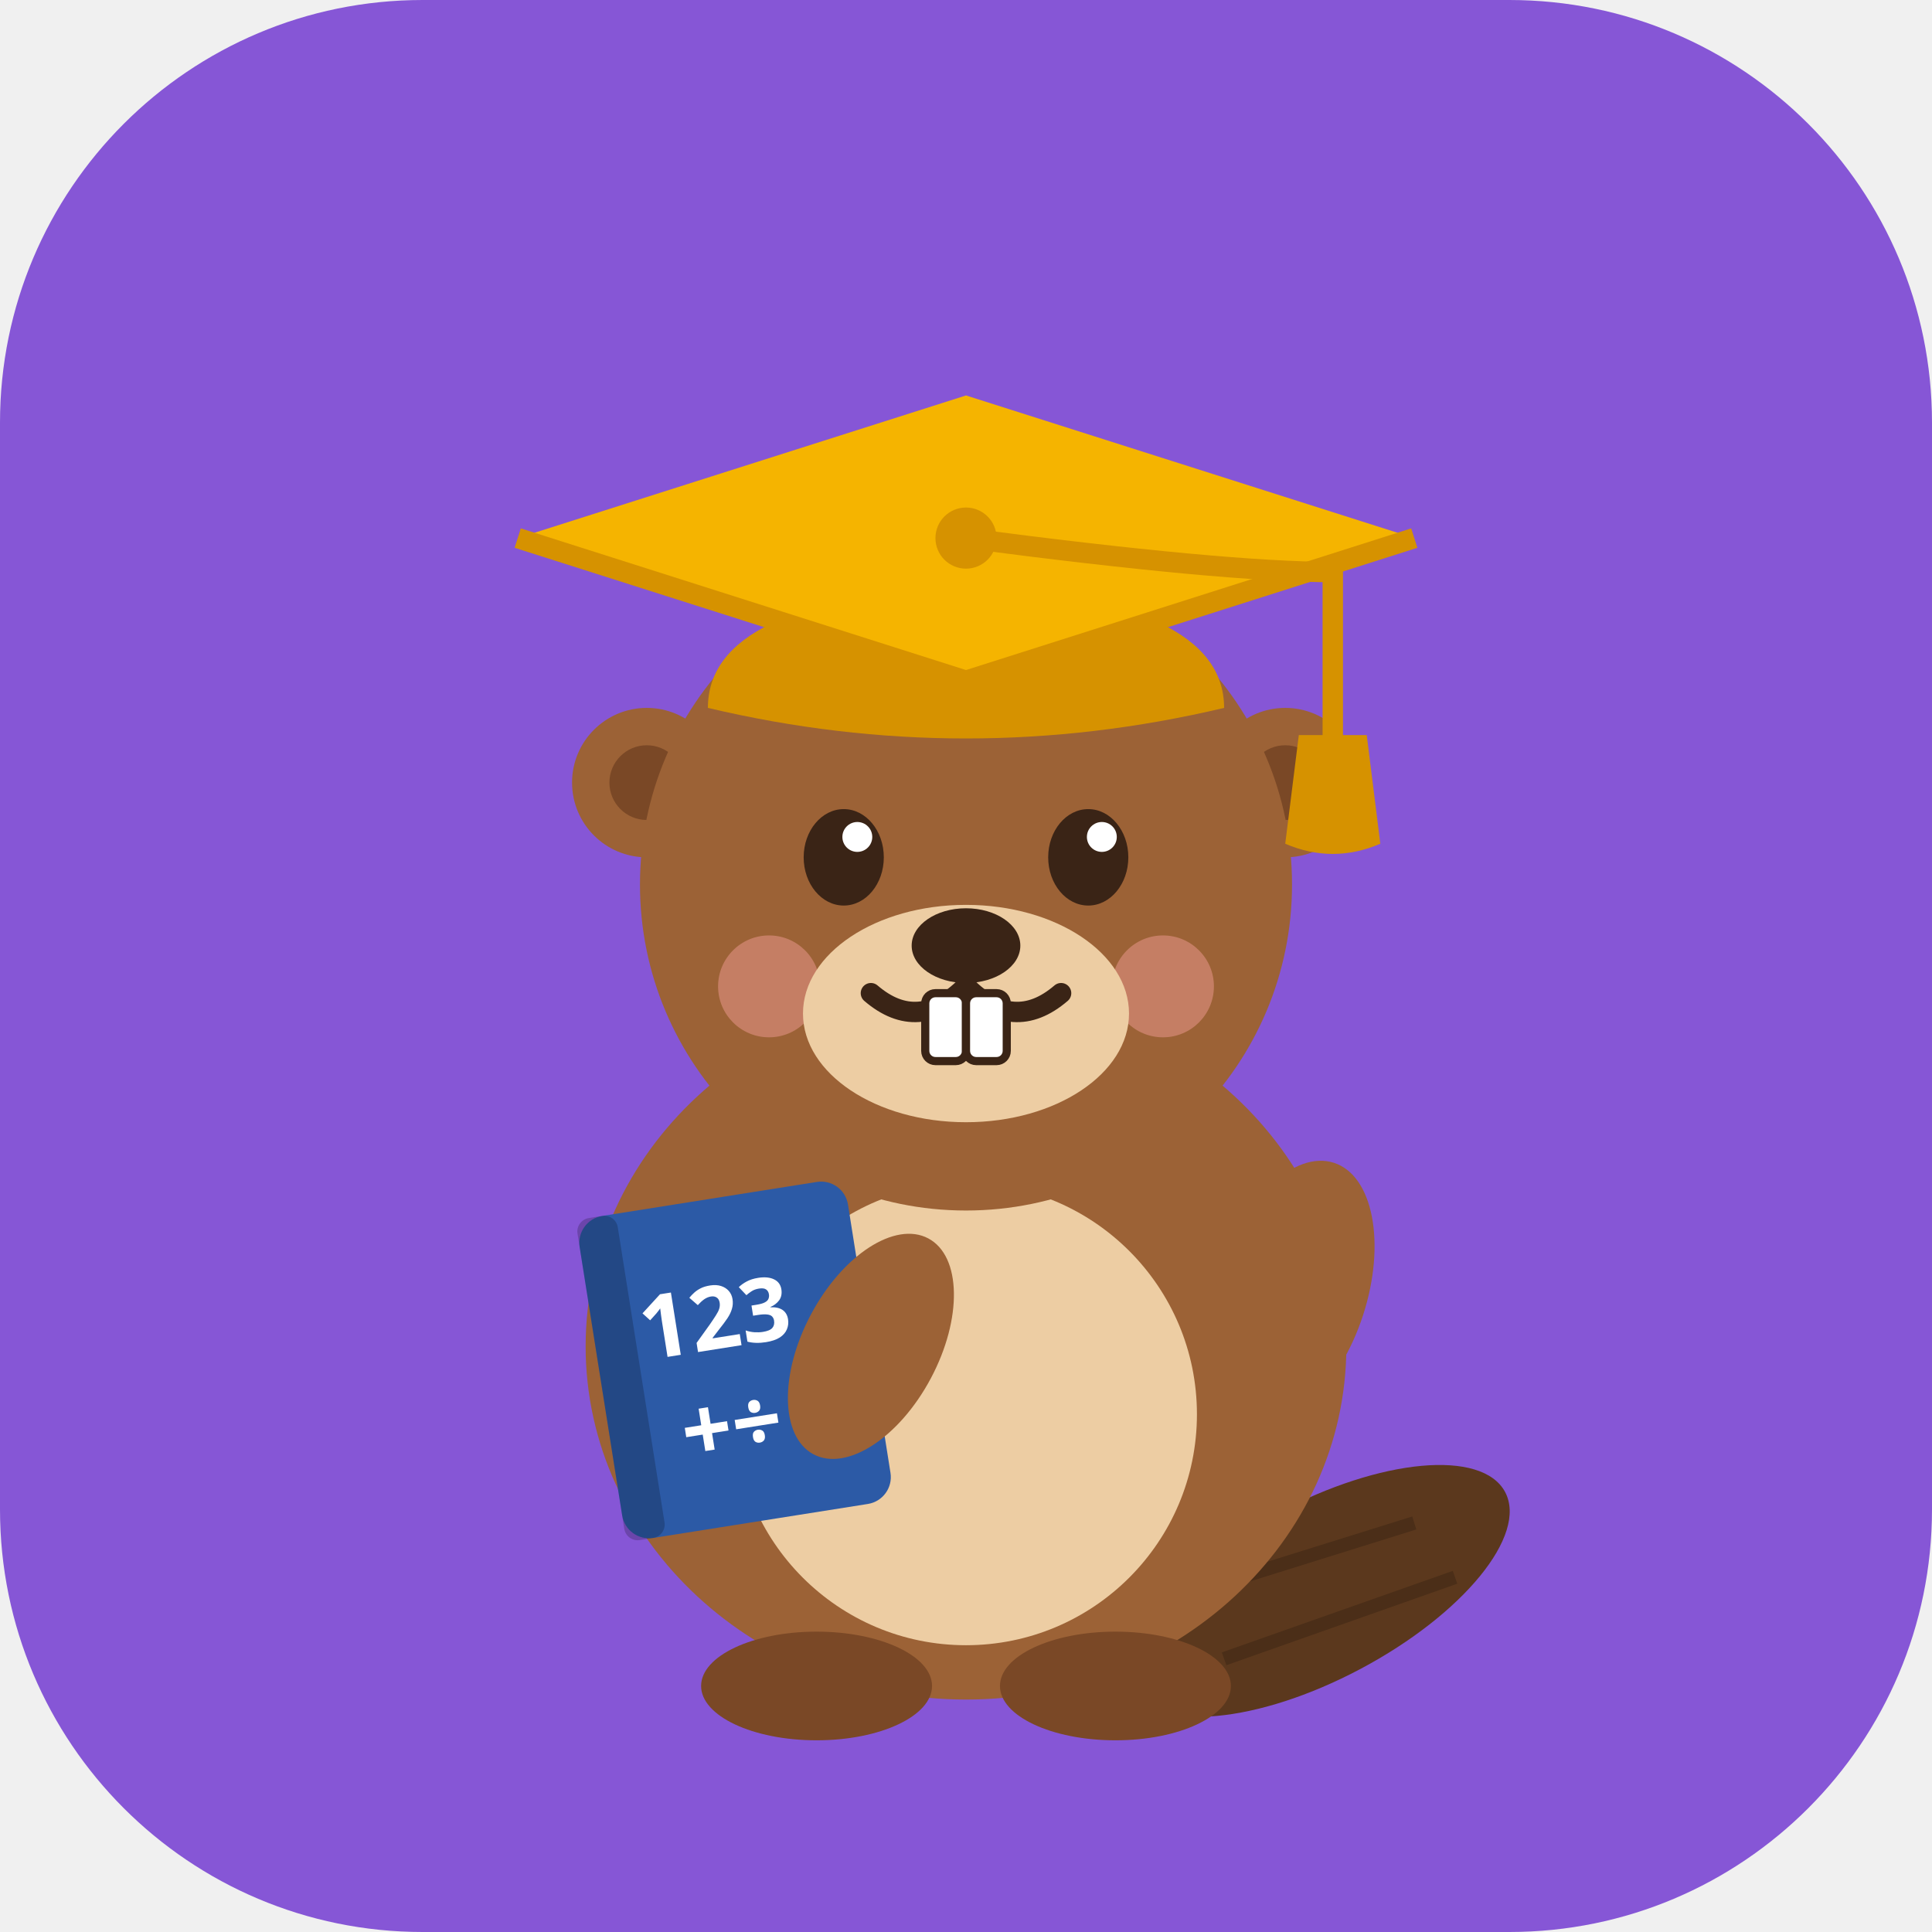
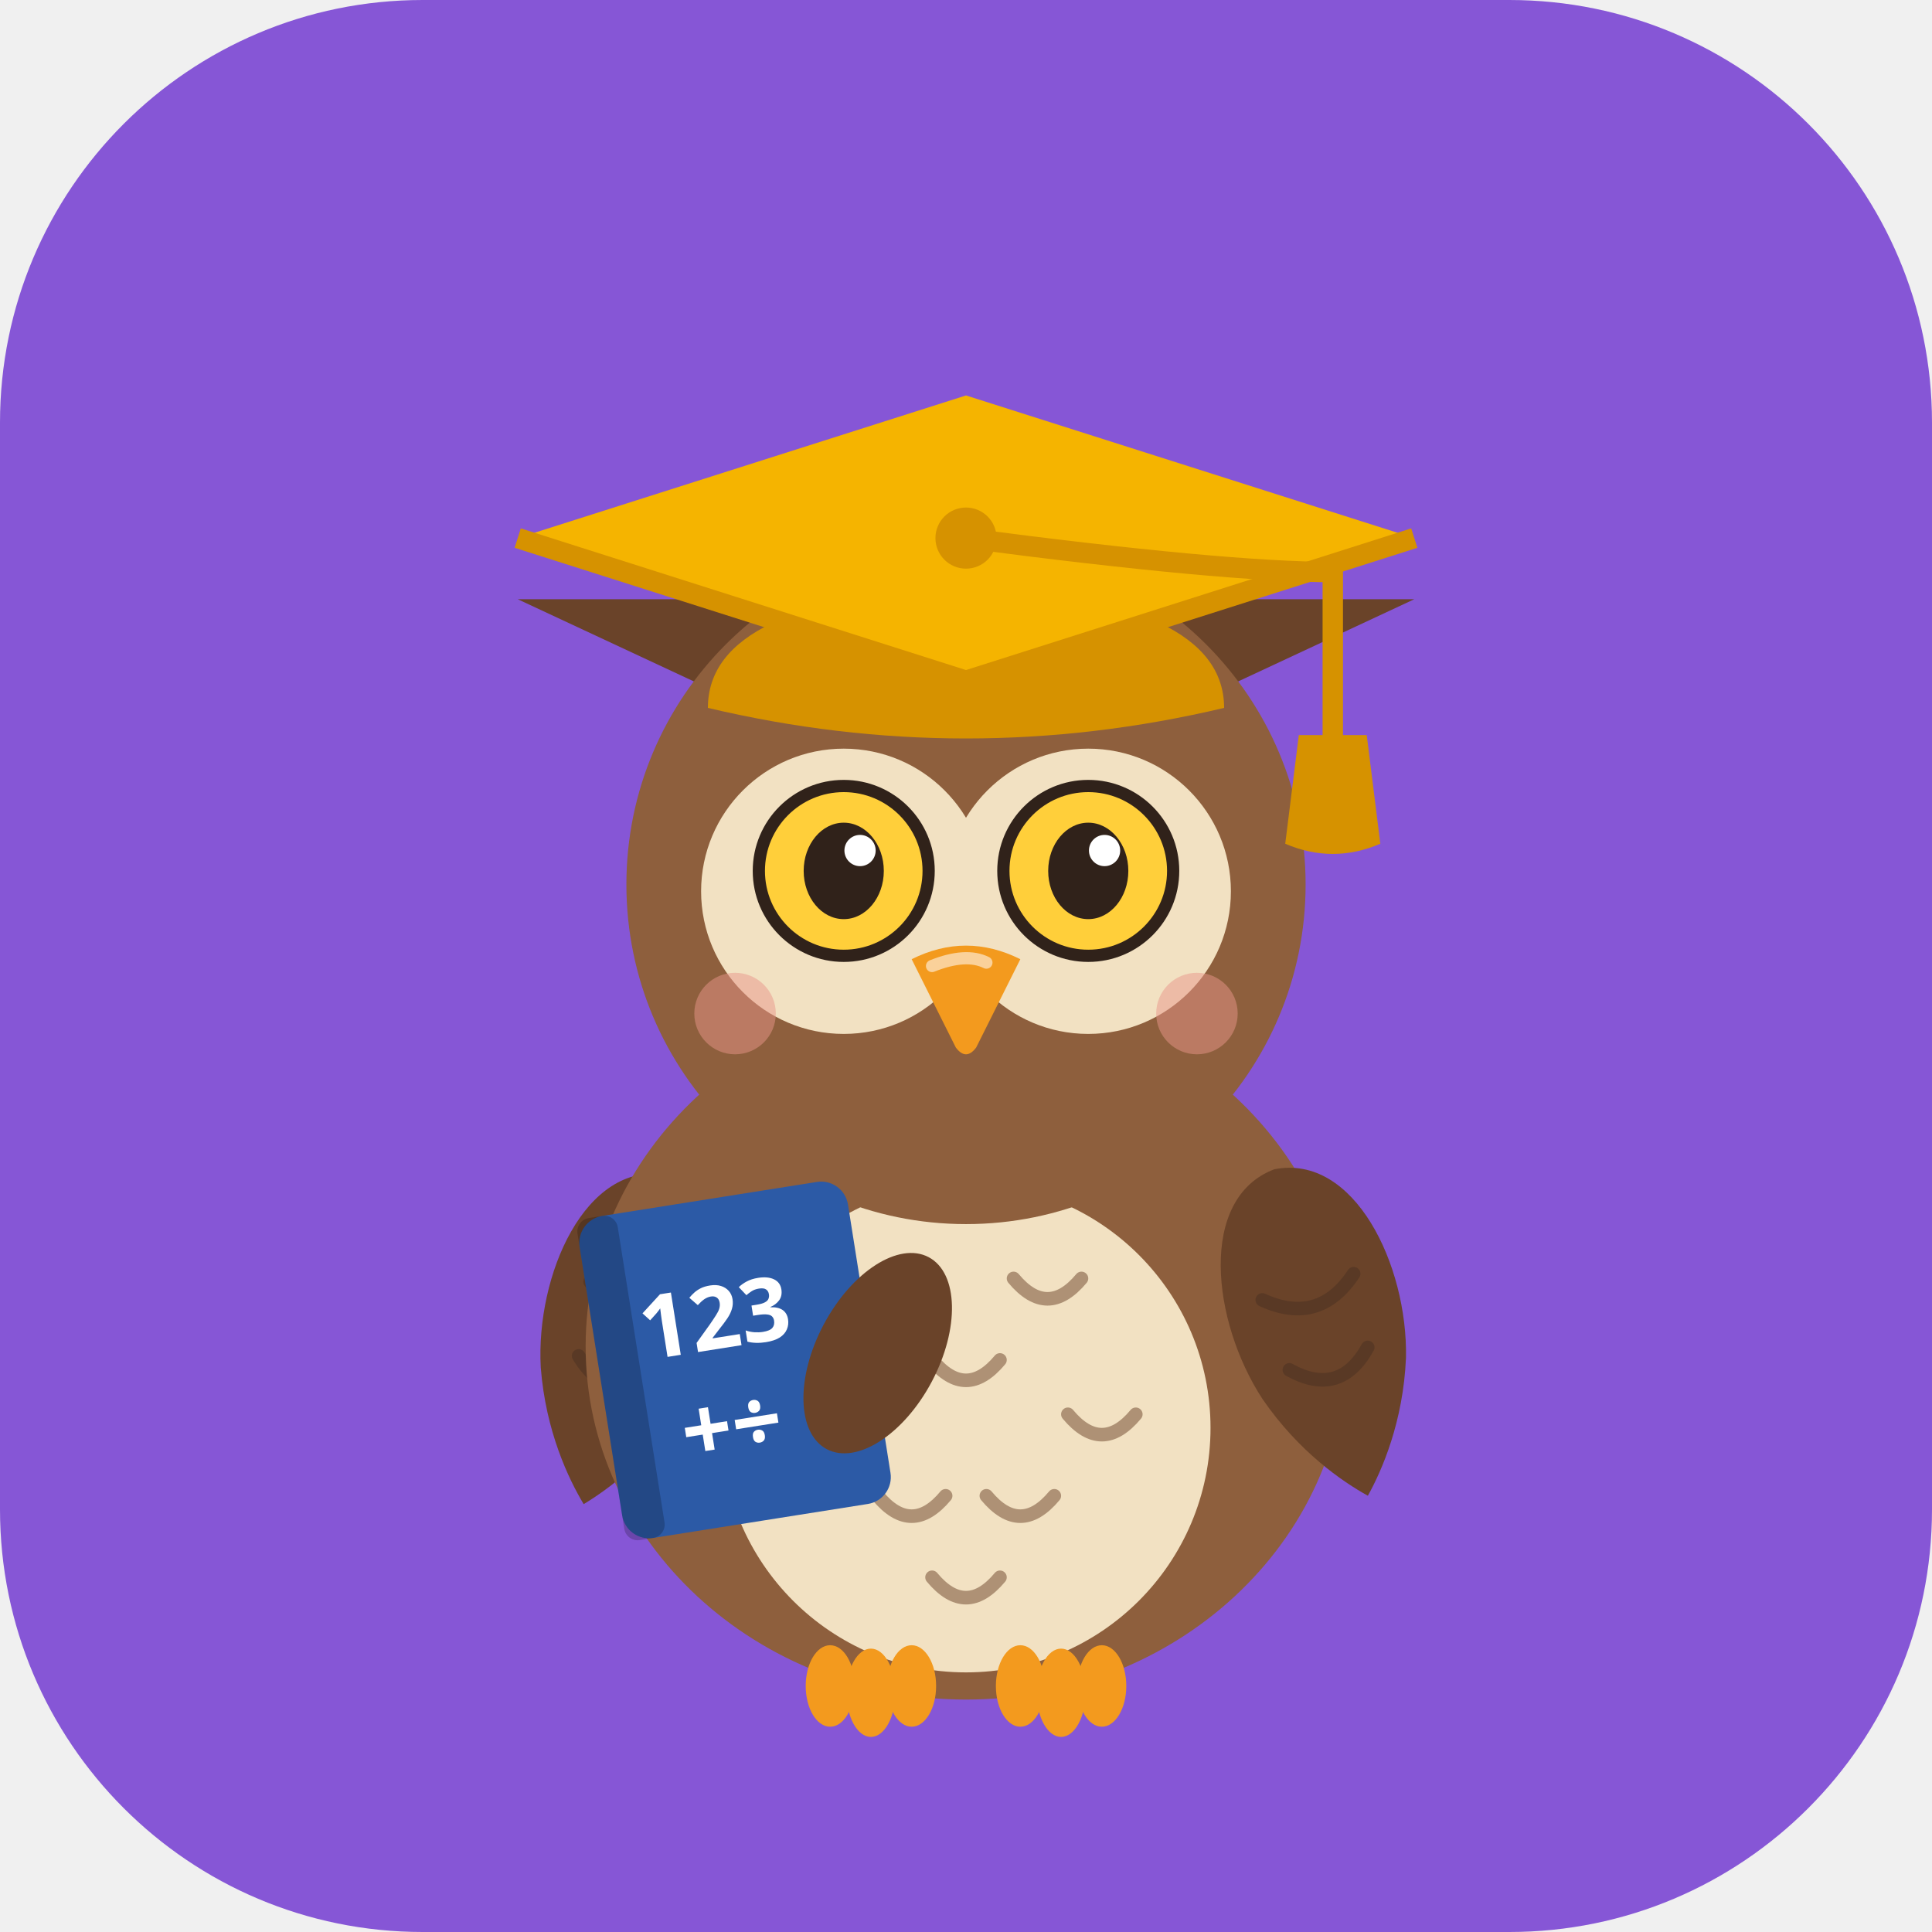
<svg xmlns="http://www.w3.org/2000/svg" viewBox="0 0 512 512">
  <rect width="512" height="512" rx="112" fill="#8656d6" />
  <g transform="translate(76.0 68.8) scale(1.8)">
-     <ellipse cx="152" cy="196" rx="31" ry="13" transform="rotate(-28 152 196)" fill="#5b381d" />
-     <path d="M134 196 L166 186 M138 206 L172 194" stroke="#000" stroke-opacity=".18" stroke-width="2" fill="none" />
-     <circle cx="53" cy="77" r="11" fill="#9c6236" />
-     <circle cx="53" cy="77" r="5.5" fill="#7a4826" />
-     <circle cx="147" cy="77" r="11" fill="#9c6236" />
-     <circle cx="147" cy="77" r="5.5" fill="#7a4826" />
-     <ellipse cx="100" cy="160" rx="56" ry="52" fill="#9c6236" />
-     <ellipse cx="100" cy="170" rx="34" ry="34" fill="#edcda3" />
-     <ellipse cx="78" cy="210" rx="17" ry="8" fill="#7a4826" />
-     <ellipse cx="122" cy="210" rx="17" ry="8" fill="#7a4826" />
-     <circle cx="100" cy="92" r="48" fill="#9c6236" />
-     <path d="M62 66 Q62 50 100 48 Q138 50 138 66 Q100 75 62 66 Z" fill="#d69200" />
-     <path d="M100 20 L166 41 L100 62 L34 41 Z" fill="#f5b400" />
-     <path d="M34 41 L100 62 L166 41" fill="none" stroke="#d69200" stroke-width="3" stroke-linejoin="round" />
-     <path d="M100 41 Q138 46 154 46 V72" fill="none" stroke="#d69200" stroke-width="3" stroke-linecap="round" />
-     <circle cx="100" cy="41" r="4.5" fill="#d69200" />
-     <path d="M149 70 H159 L161 86 Q154 89 147 86 Z" fill="#d69200" />
-     <circle cx="71" cy="107" r="7.5" fill="#e8968a" opacity=".55" />
-     <circle cx="129" cy="107" r="7.5" fill="#e8968a" opacity=".55" />
-     <ellipse cx="100" cy="111" rx="24" ry="16" fill="#edcda3" />
-     <ellipse cx="82" cy="88" rx="5.9" ry="7.1" fill="#3a2416" />
-     <circle cx="84" cy="85" r="2.2" fill="#fff" />
-     <ellipse cx="118" cy="88" rx="5.9" ry="7.1" fill="#3a2416" />
-     <circle cx="120" cy="85" r="2.2" fill="#fff" />
-     <ellipse cx="100" cy="101" rx="8" ry="5.5" fill="#3a2416" />
-     <path d="M86 108 Q93 114 100 107 Q107 114 114 108" fill="none" stroke="#3a2416" stroke-width="3" stroke-linecap="round" />
-     <rect x="94" y="108" width="6" height="10" rx="1.5" fill="#fff" stroke="#3a2416" stroke-width="1.2" />
-     <rect x="100" y="108" width="6" height="10" rx="1.5" fill="#fff" stroke="#3a2416" stroke-width="1.2" />
+     <path d="M64 64 L34 50 L80 50 Z" fill="#6a4329" stroke-linejoin="round" />
+     <path d="M136 64 L166 50 L120 50 Z" fill="#6a4329" stroke-linejoin="round" />
+     <g transform="translate(50 158) rotate(14)">
+       <path d="M0 -24 C12 -23 15 -5 11 8 C8 17 3 23 0 26 C-3 23 -8 17 -11 8 C-15 -5 -12 -23 0 -24 Z" fill="#6a4329" />
+       <path d="M-7 -6 Q0 0 7 -6 M-6 5 Q0 11 6 5" fill="none" stroke="#30221a" stroke-opacity=".28" stroke-width="2" stroke-linecap="round" />
+     </g>
+     <ellipse cx="100" cy="160" rx="56" ry="52" fill="#8e5f3d" />
+     <ellipse cx="100" cy="172" rx="36" ry="36" fill="#f2e1c2" />
+     <path d="M83 150 Q88 156 93 150" fill="none" stroke="#6a4329" stroke-opacity=".5" stroke-width="2" stroke-linecap="round" />
+     <path d="M107 150 Q112 156 117 150" fill="none" stroke="#6a4329" stroke-opacity=".5" stroke-width="2" stroke-linecap="round" />
+     <path d="M95 162 Q100 168 105 162" fill="none" stroke="#6a4329" stroke-opacity=".5" stroke-width="2" stroke-linecap="round" />
+     <path d="M75 170 Q80 176 85 170" fill="none" stroke="#6a4329" stroke-opacity=".5" stroke-width="2" stroke-linecap="round" />
+     <path d="M115 170 Q120 176 125 170" fill="none" stroke="#6a4329" stroke-opacity=".5" stroke-width="2" stroke-linecap="round" />
+     <path d="M87 182 Q92 188 97 182" fill="none" stroke="#6a4329" stroke-opacity=".5" stroke-width="2" stroke-linecap="round" />
+     <path d="M103 182 Q108 188 113 182" fill="none" stroke="#6a4329" stroke-opacity=".5" stroke-width="2" stroke-linecap="round" />
+     <path d="M95 194 Q100 200 105 194" fill="none" stroke="#6a4329" stroke-opacity=".5" stroke-width="2" stroke-linecap="round" />
+     <g fill="#f39a1e">
+       <ellipse cx="80" cy="210" rx="3.6" ry="6" />
+       <ellipse cx="86" cy="211" rx="3.6" ry="6.5" />
+       <ellipse cx="92" cy="210" rx="3.6" ry="6" />
+     </g>
+     <g fill="#f39a1e">
+       <ellipse cx="108" cy="210" rx="3.6" ry="6" />
+       <ellipse cx="114" cy="211" rx="3.6" ry="6.5" />
+       <ellipse cx="120" cy="210" rx="3.6" ry="6" />
+     </g>
+     <circle cx="100" cy="92" r="50" fill="#8e5f3d" />
+     <circle cx="82" cy="93" r="21" fill="#f2e1c2" />
+     <circle cx="118" cy="93" r="21" fill="#f2e1c2" />
+     <circle cx="66" cy="111" r="6" fill="#e8968a" opacity=".5" />
+     <circle cx="134" cy="111" r="6" fill="#e8968a" opacity=".5" />
+     <g>
+       <circle cx="82" cy="90" r="12.5" fill="#ffcf3a" stroke="#30221a" stroke-width="1.8" />
+       <ellipse cx="82" cy="90" rx="5.9" ry="7.1" fill="#30221a" />
+       <circle cx="84.4" cy="87" r="2.3" fill="#fff" />
+       <circle cx="118" cy="90" r="12.5" fill="#ffcf3a" stroke="#30221a" stroke-width="1.8" />
+       <ellipse cx="118" cy="90" rx="5.9" ry="7.1" fill="#30221a" />
+       <circle cx="120.4" cy="87" r="2.3" fill="#fff" />
+     </g>
+     <g>
+       <path d="M92 103 Q100 99 108 103 L101.5 116 Q100 118 98.5 116 Z" fill="#f39a1e" />
+       <path d="M95 104 Q100 102 103 103.5" fill="none" stroke="#fff" stroke-opacity=".55" stroke-width="1.8" stroke-linecap="round" />
+     </g>
+     <path d="M62 66 Q62 50 100 48 Q138 50 138 66 Q100 75 62 66 Z" fill="#D69200" />
+     <path d="M100 20 L166 41 L100 62 L34 41 Z" fill="#F5B400" />
+     <path d="M34 41 L100 62 L166 41" fill="none" stroke="#D69200" stroke-width="3" stroke-linejoin="round" />
+     <path d="M100 41 Q138 46 154 46 V72" fill="none" stroke="#D69200" stroke-width="3" stroke-linecap="round" />
+     <circle cx="100" cy="41" r="4.5" fill="#D69200" />
+     <path d="M149 70 H159 L161 86 Q154 89 147 86 Z" fill="#D69200" />
    <g transform="rotate(-9 66 162)">
      <rect x="46" y="138" width="40" height="48" rx="4" fill="#2c5aa6" />
      <rect x="46" y="138" width="6" height="48" rx="2" fill="#000" fill-opacity=".2" />
-       <text x="64" y="160" text-anchor="middle" style="font-family: Fredoka, Nunito, sans-serif; font-weight: 700; font-size: 13px; fill: #fff;">123</text>
-       <text x="64" y="176" text-anchor="middle" style="font-family: Fredoka, Nunito, sans-serif; font-weight: 700; font-size: 13px; fill: #fff;">+÷</text>
+       <text x="64" y="160" text-anchor="middle" style="font-family: Fredoka, Nunito, sans-serif; font-weight: 700; font-size: 13px; fill: rgb(255, 255, 255);">123</text>
+       <text x="64" y="176" text-anchor="middle" style="font-family: Fredoka, Nunito, sans-serif; font-weight: 700; font-size: 13px; fill: rgb(255, 255, 255);">+÷</text>
    </g>
-     <ellipse cx="86" cy="160" rx="10" ry="18" transform="rotate(28 86 160)" fill="#9c6236" />
-     <ellipse cx="148" cy="152" rx="11" ry="20" transform="rotate(18 148 152)" fill="#9c6236" />
+     <ellipse cx="87" cy="161" rx="9" ry="16" transform="rotate(28 87 161)" fill="#6a4329" />
+     <g transform="translate(152 157) rotate(-16)">
+       <path d="M0 -24 C12 -23 15 -5 11 8 C8 17 3 23 0 26 C-3 23 -8 17 -11 8 C-15 -5 -12 -23 0 -24 Z" fill="#6a4329" />
+       <path d="M-7 -6 Q0 0 7 -6 M-6 5 Q0 11 6 5" fill="none" stroke="#30221a" stroke-opacity=".28" stroke-width="2" stroke-linecap="round" />
+     </g>
  </g>
</svg>
